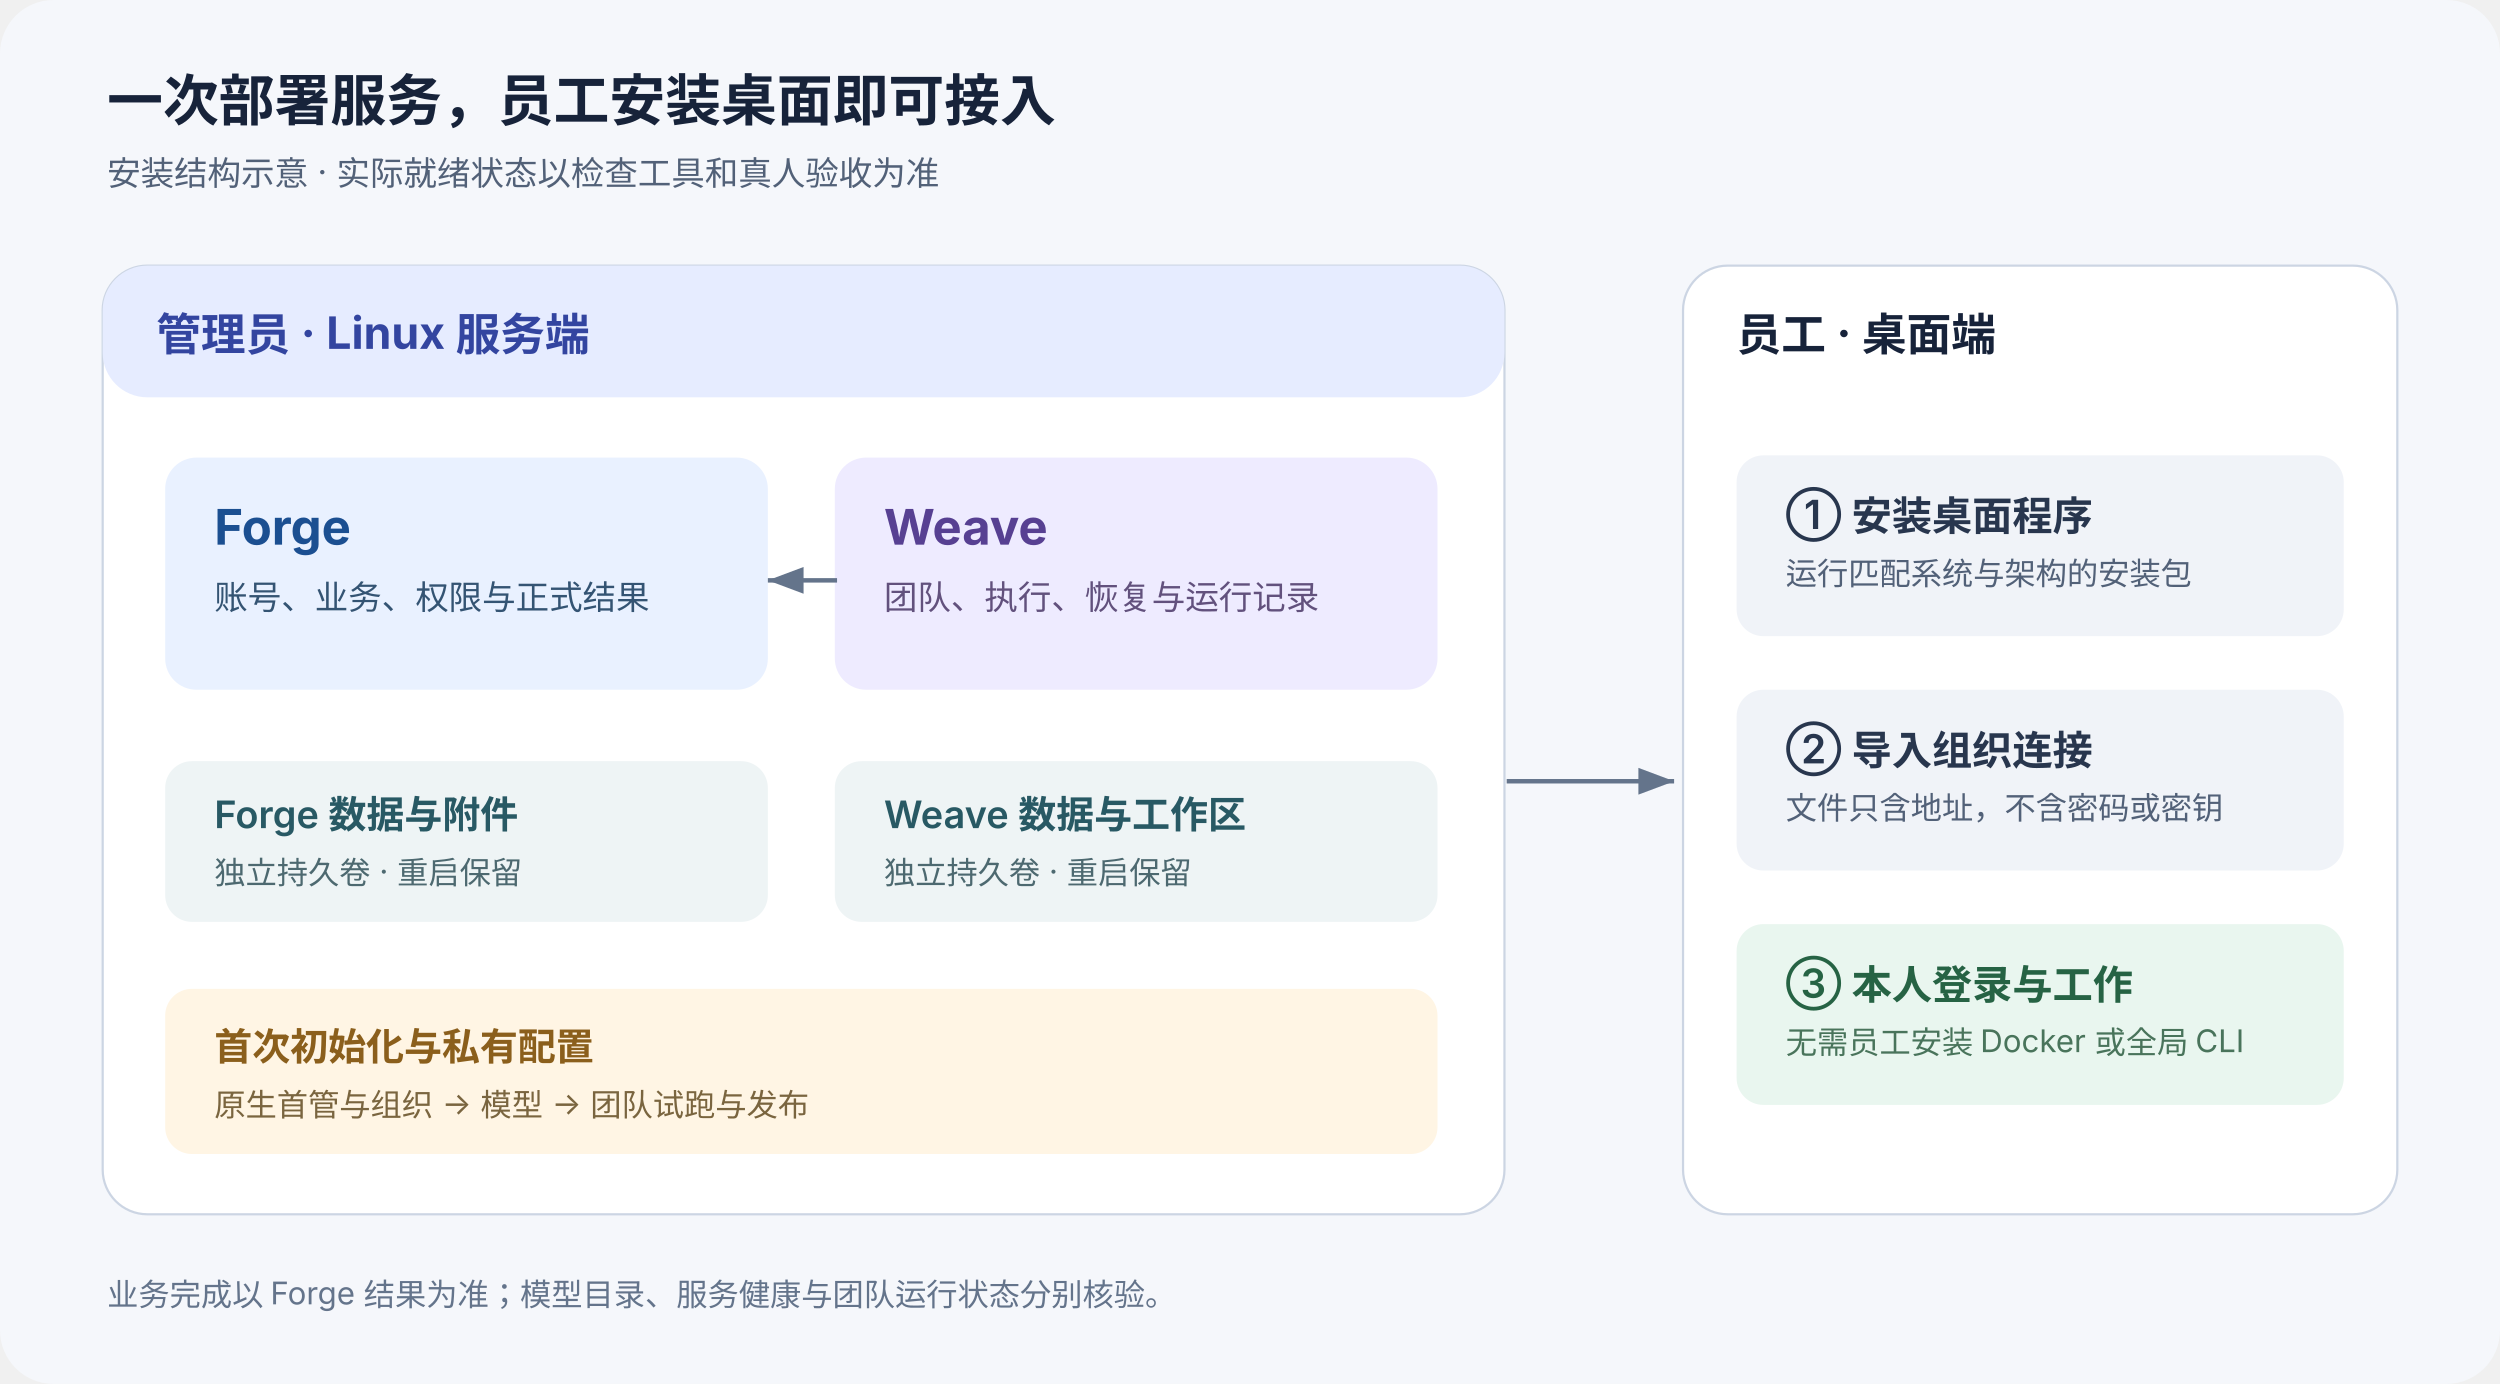
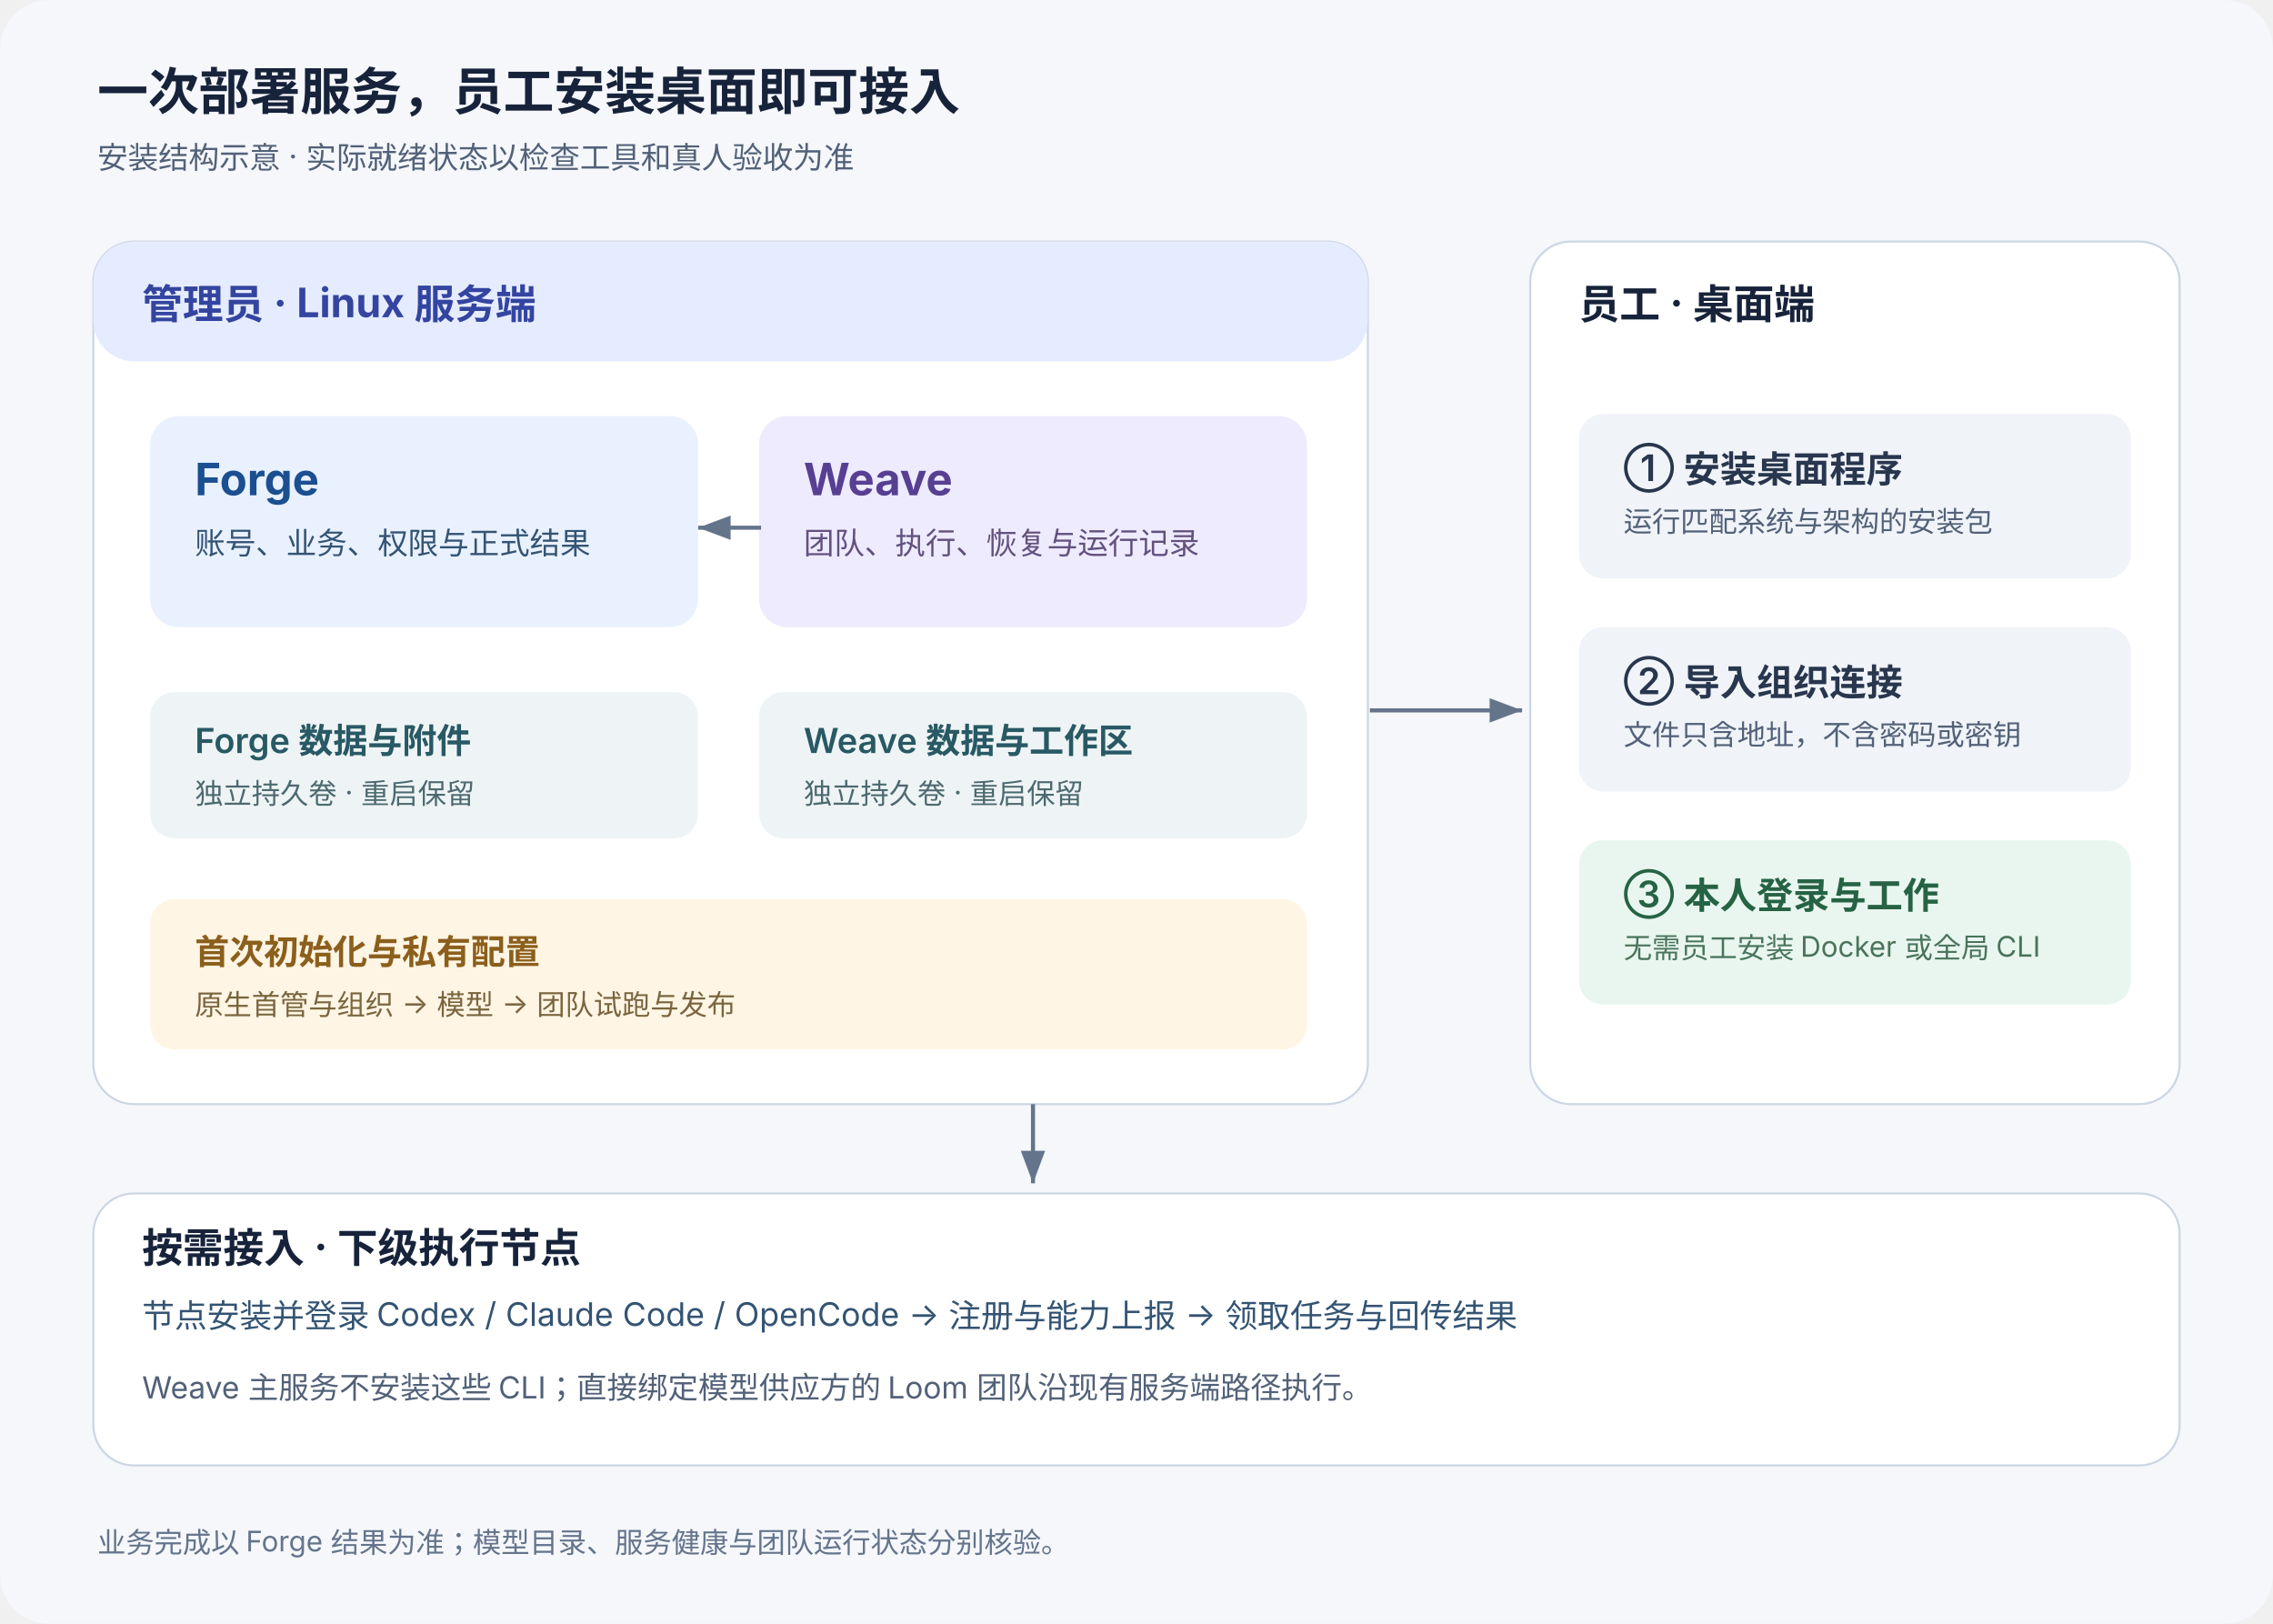
- <svg xmlns="http://www.w3.org/2000/svg" width="1120" height="620" viewBox="0 0 1120 620" role="img" aria-labelledby="title desc">
+ <svg xmlns="http://www.w3.org/2000/svg" width="1120" height="800" viewBox="0 0 1120 800" role="img" aria-labelledby="title desc">
  <defs>
    <marker id="arrow" markerWidth="10" markerHeight="10" refX="8" refY="3" orient="auto">
      <path d="M0,0 L8,3 L0,6" fill="#64748b" />
    </marker>
  </defs>
-   <rect width="1120" height="620" rx="24" fill="#f5f7fb" />
+   <rect width="1120" height="800" rx="24" fill="#f5f7fb" />
  <g font-family="-apple-system,BlinkMacSystemFont,Segoe UI,Microsoft YaHei,sans-serif">
    <text x="48" y="54" font-size="25" font-weight="700" fill="#17233a">一次部署服务，员工安装桌面即可接入</text>
    <text x="48" y="83" font-size="15" fill="#526178">安装结构示意 · 实际就绪状态以检查工具和真人验收为准</text>
    <rect x="46" y="119" width="628" height="425" rx="20" fill="white" stroke="#ccd5e3" />
    <rect x="46" y="119" width="628" height="59" rx="20" fill="#e6ecff" />
    <text x="70" y="157" font-size="20" font-weight="700" fill="#3345a0">管理员 · Linux 服务端</text>
    <rect x="74" y="205" width="270" height="104" rx="14" fill="#e9f1ff" />
    <text x="96" y="244" font-size="22" font-weight="700" fill="#1b4f91">Forge</text>
    <text x="96" y="273" font-size="15" fill="#345473">账号、业务、权限与正式结果</text>
    <rect x="374" y="205" width="270" height="104" rx="14" fill="#eeebff" />
    <text x="396" y="244" font-size="22" font-weight="700" fill="#574092">Weave</text>
    <text x="396" y="273" font-size="15" fill="#62517d">团队、执行、恢复与运行记录</text>
    <path d="M375,260 L344,260" stroke="#64748b" stroke-width="2" marker-end="url(#arrow)" />
    <rect x="74" y="341" width="270" height="72" rx="12" fill="#eef4f5" />
    <text x="96" y="371" font-size="17" font-weight="600" fill="#285964">Forge 数据与附件</text>
    <text x="96" y="396" font-size="14" fill="#4d6970">独立持久卷 · 重启保留</text>
    <rect x="374" y="341" width="270" height="72" rx="12" fill="#eef4f5" />
    <text x="396" y="371" font-size="17" font-weight="600" fill="#285964">Weave 数据与工作区</text>
    <text x="396" y="396" font-size="14" fill="#4d6970">独立持久卷 · 重启保留</text>
    <rect x="74" y="443" width="570" height="74" rx="12" fill="#fff5e4" />
    <text x="96" y="475" font-size="17" font-weight="600" fill="#8b5f1c">首次初始化与私有配置</text>
    <text x="96" y="500" font-size="14" fill="#7a653f">原生首管与组织 → 模型 → 团队试跑与发布</text>
    <rect x="754" y="119" width="320" height="425" rx="20" fill="white" stroke="#ccd5e3" />
    <text x="778" y="157" font-size="20" font-weight="700" fill="#17233a">员工 · 桌面端</text>
    <rect x="778" y="204" width="272" height="81" rx="12" fill="#f0f3f8" />
    <text x="800" y="237" font-size="18" font-weight="600" fill="#28364e">① 安装桌面程序</text>
    <text x="800" y="262" font-size="14" fill="#526178">运行匹配系统与架构的安装包</text>
    <rect x="778" y="309" width="272" height="81" rx="12" fill="#f0f3f8" />
    <text x="800" y="342" font-size="18" font-weight="600" fill="#28364e">② 导入组织连接</text>
    <text x="800" y="367" font-size="14" fill="#526178">文件只含地址，不含密码或密钥</text>
    <rect x="778" y="414" width="272" height="81" rx="12" fill="#e9f6ef" />
    <text x="800" y="447" font-size="18" font-weight="600" fill="#266344">③ 本人登录与工作</text>
    <text x="800" y="472" font-size="14" fill="#49745b">无需员工安装 Docker 或全局 CLI</text>
    <path d="M675,350 L750,350" stroke="#64748b" stroke-width="2" marker-end="url(#arrow)" />
-     <text x="48" y="585" font-size="14" fill="#64748b">业务完成以 Forge 结果为准；模型目录、服务健康与团队运行状态分别核验。</text>
+     <path d="M509,544 L509,583" stroke="#64748b" stroke-width="2" marker-end="url(#arrow)" />
+     <rect x="46" y="588" width="1028" height="134" rx="20" fill="white" stroke="#ccd5e3" />
+     <text x="70" y="622" font-size="20" font-weight="700" fill="#17233a">按需接入 · 下级执行节点</text>
+     <text x="70" y="654" font-size="16" fill="#345473">节点安装并登录 Codex / Claude Code / OpenCode → 注册与能力上报 → 领取任务与回传结果</text>
+     <text x="70" y="689" font-size="15" fill="#526178">Weave 主服务不安装这些 CLI；直接绑定模型供应方的 Loom 团队沿现有服务端路径执行。</text>
+     <text x="48" y="765" font-size="14" fill="#64748b">业务完成以 Forge 结果为准；模型目录、服务健康与团队运行状态分别核验。</text>
  </g>
</svg>
